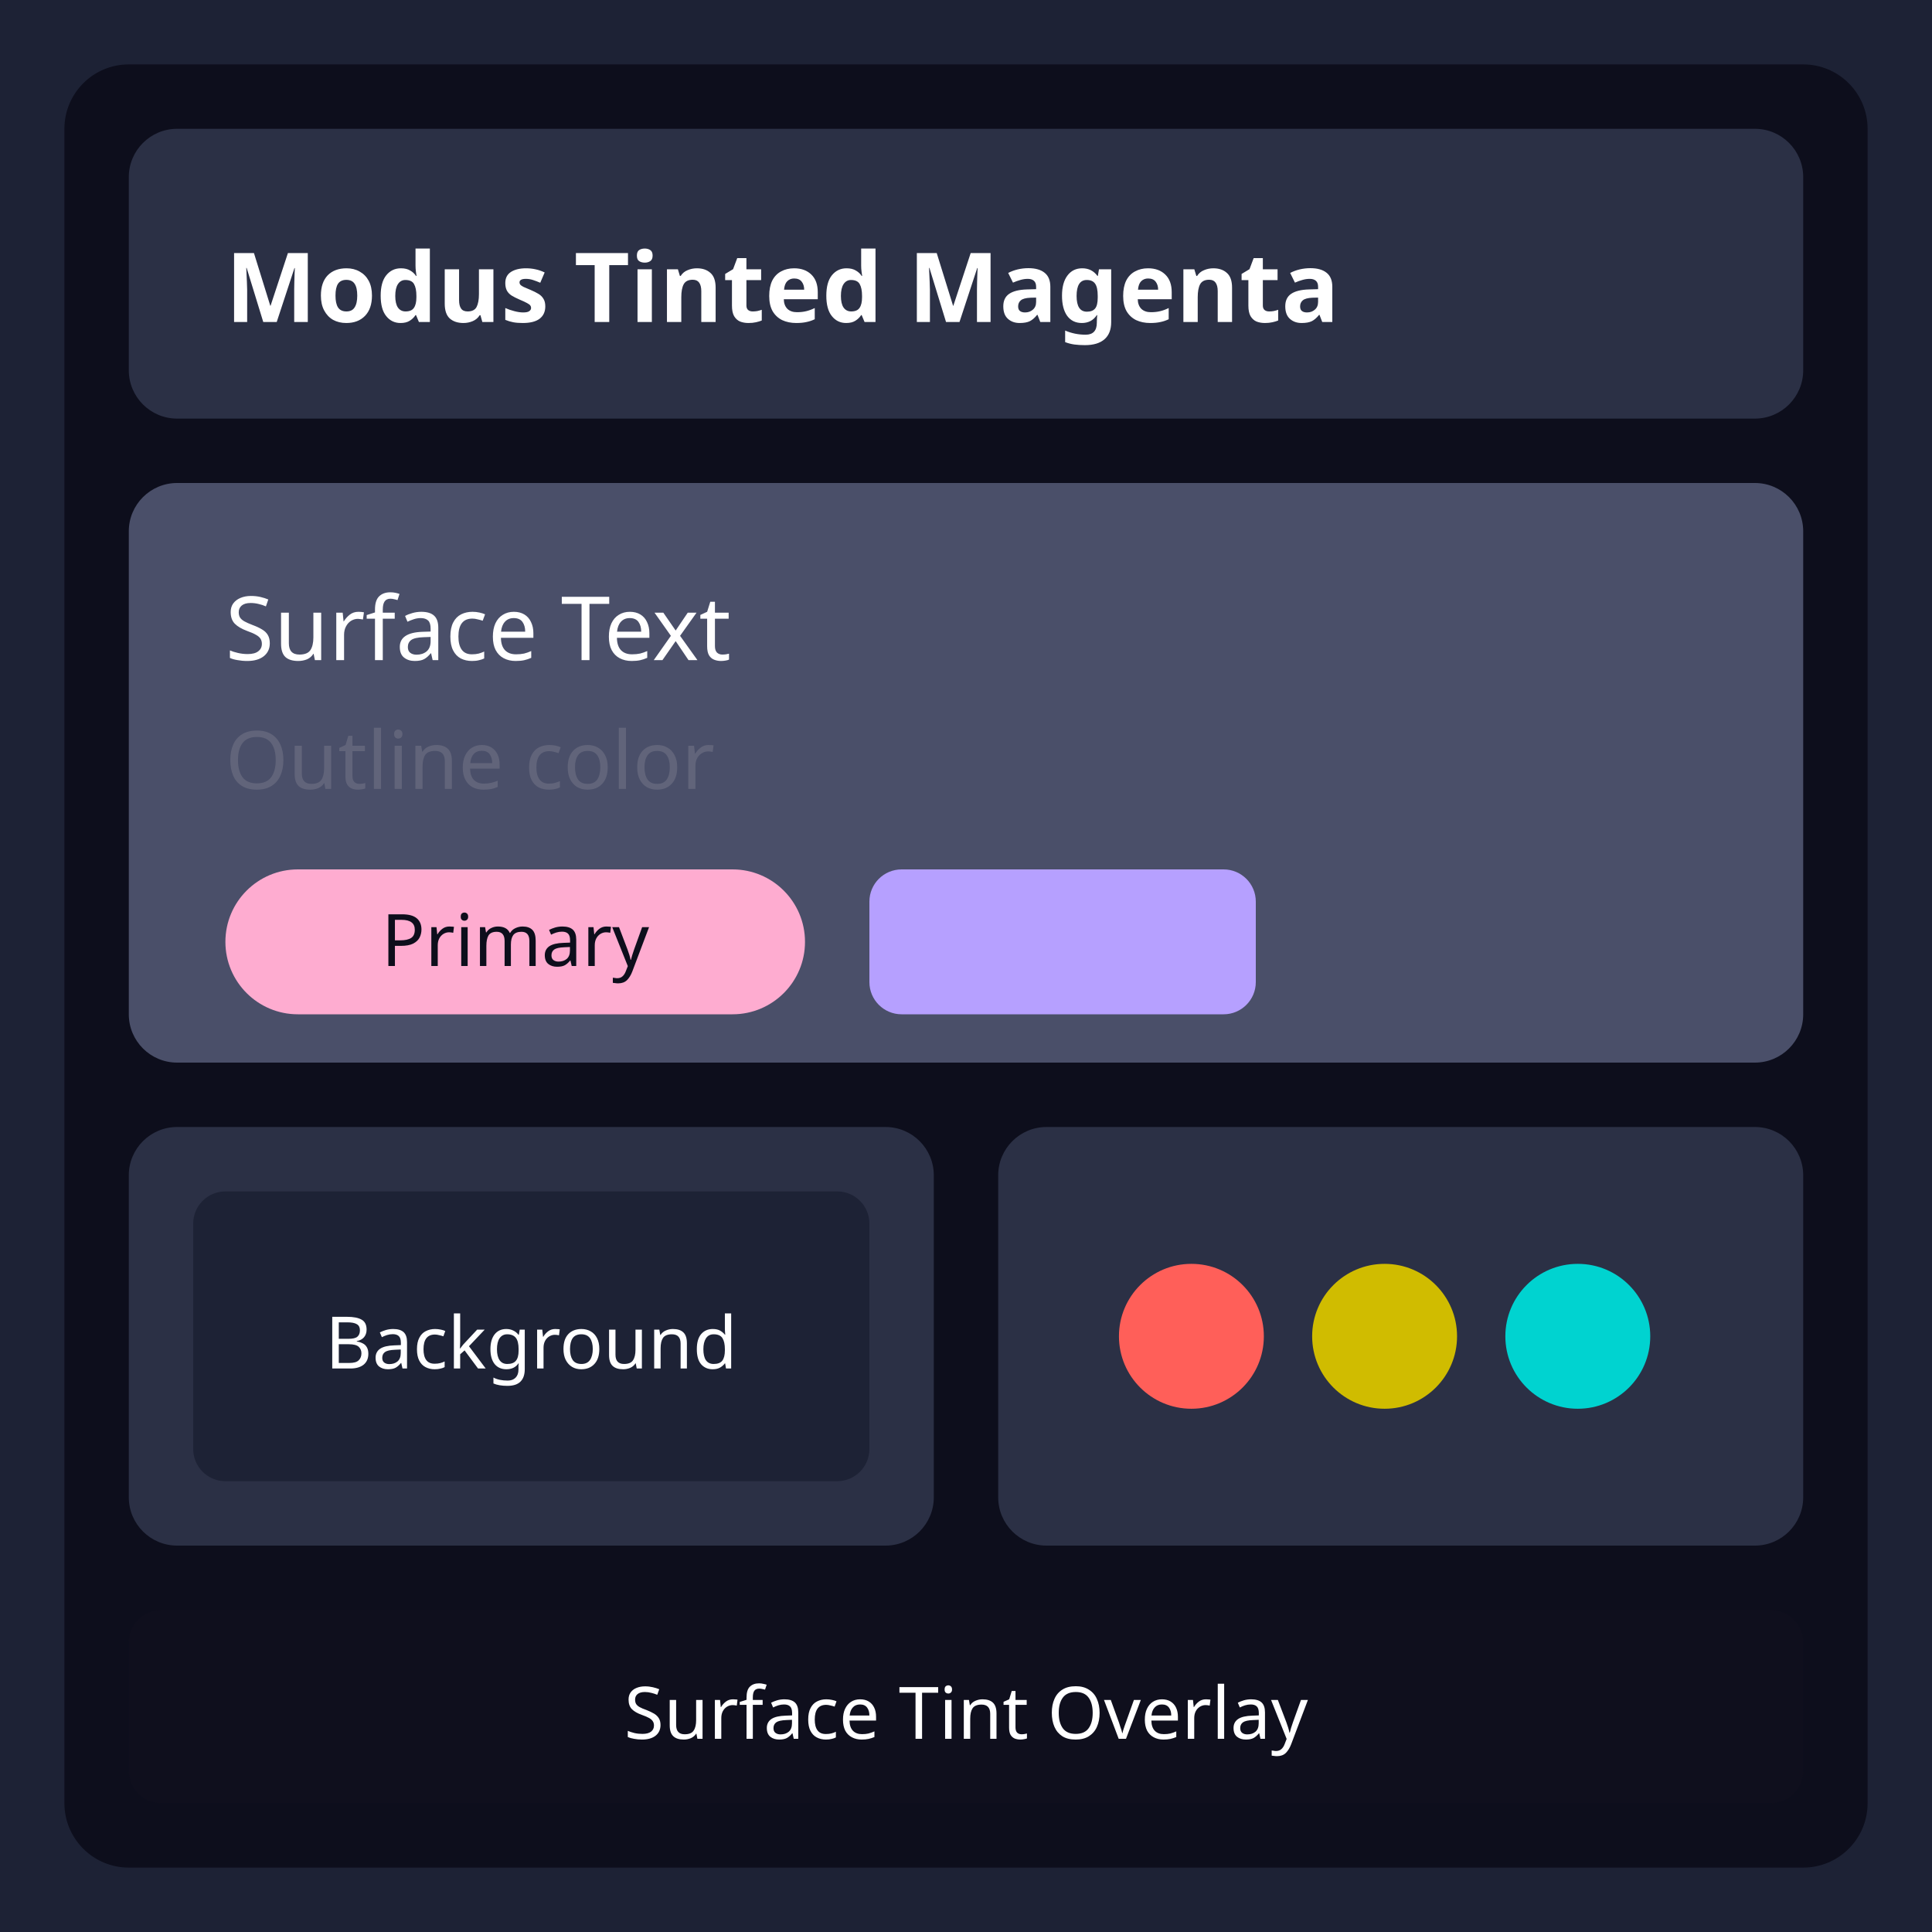
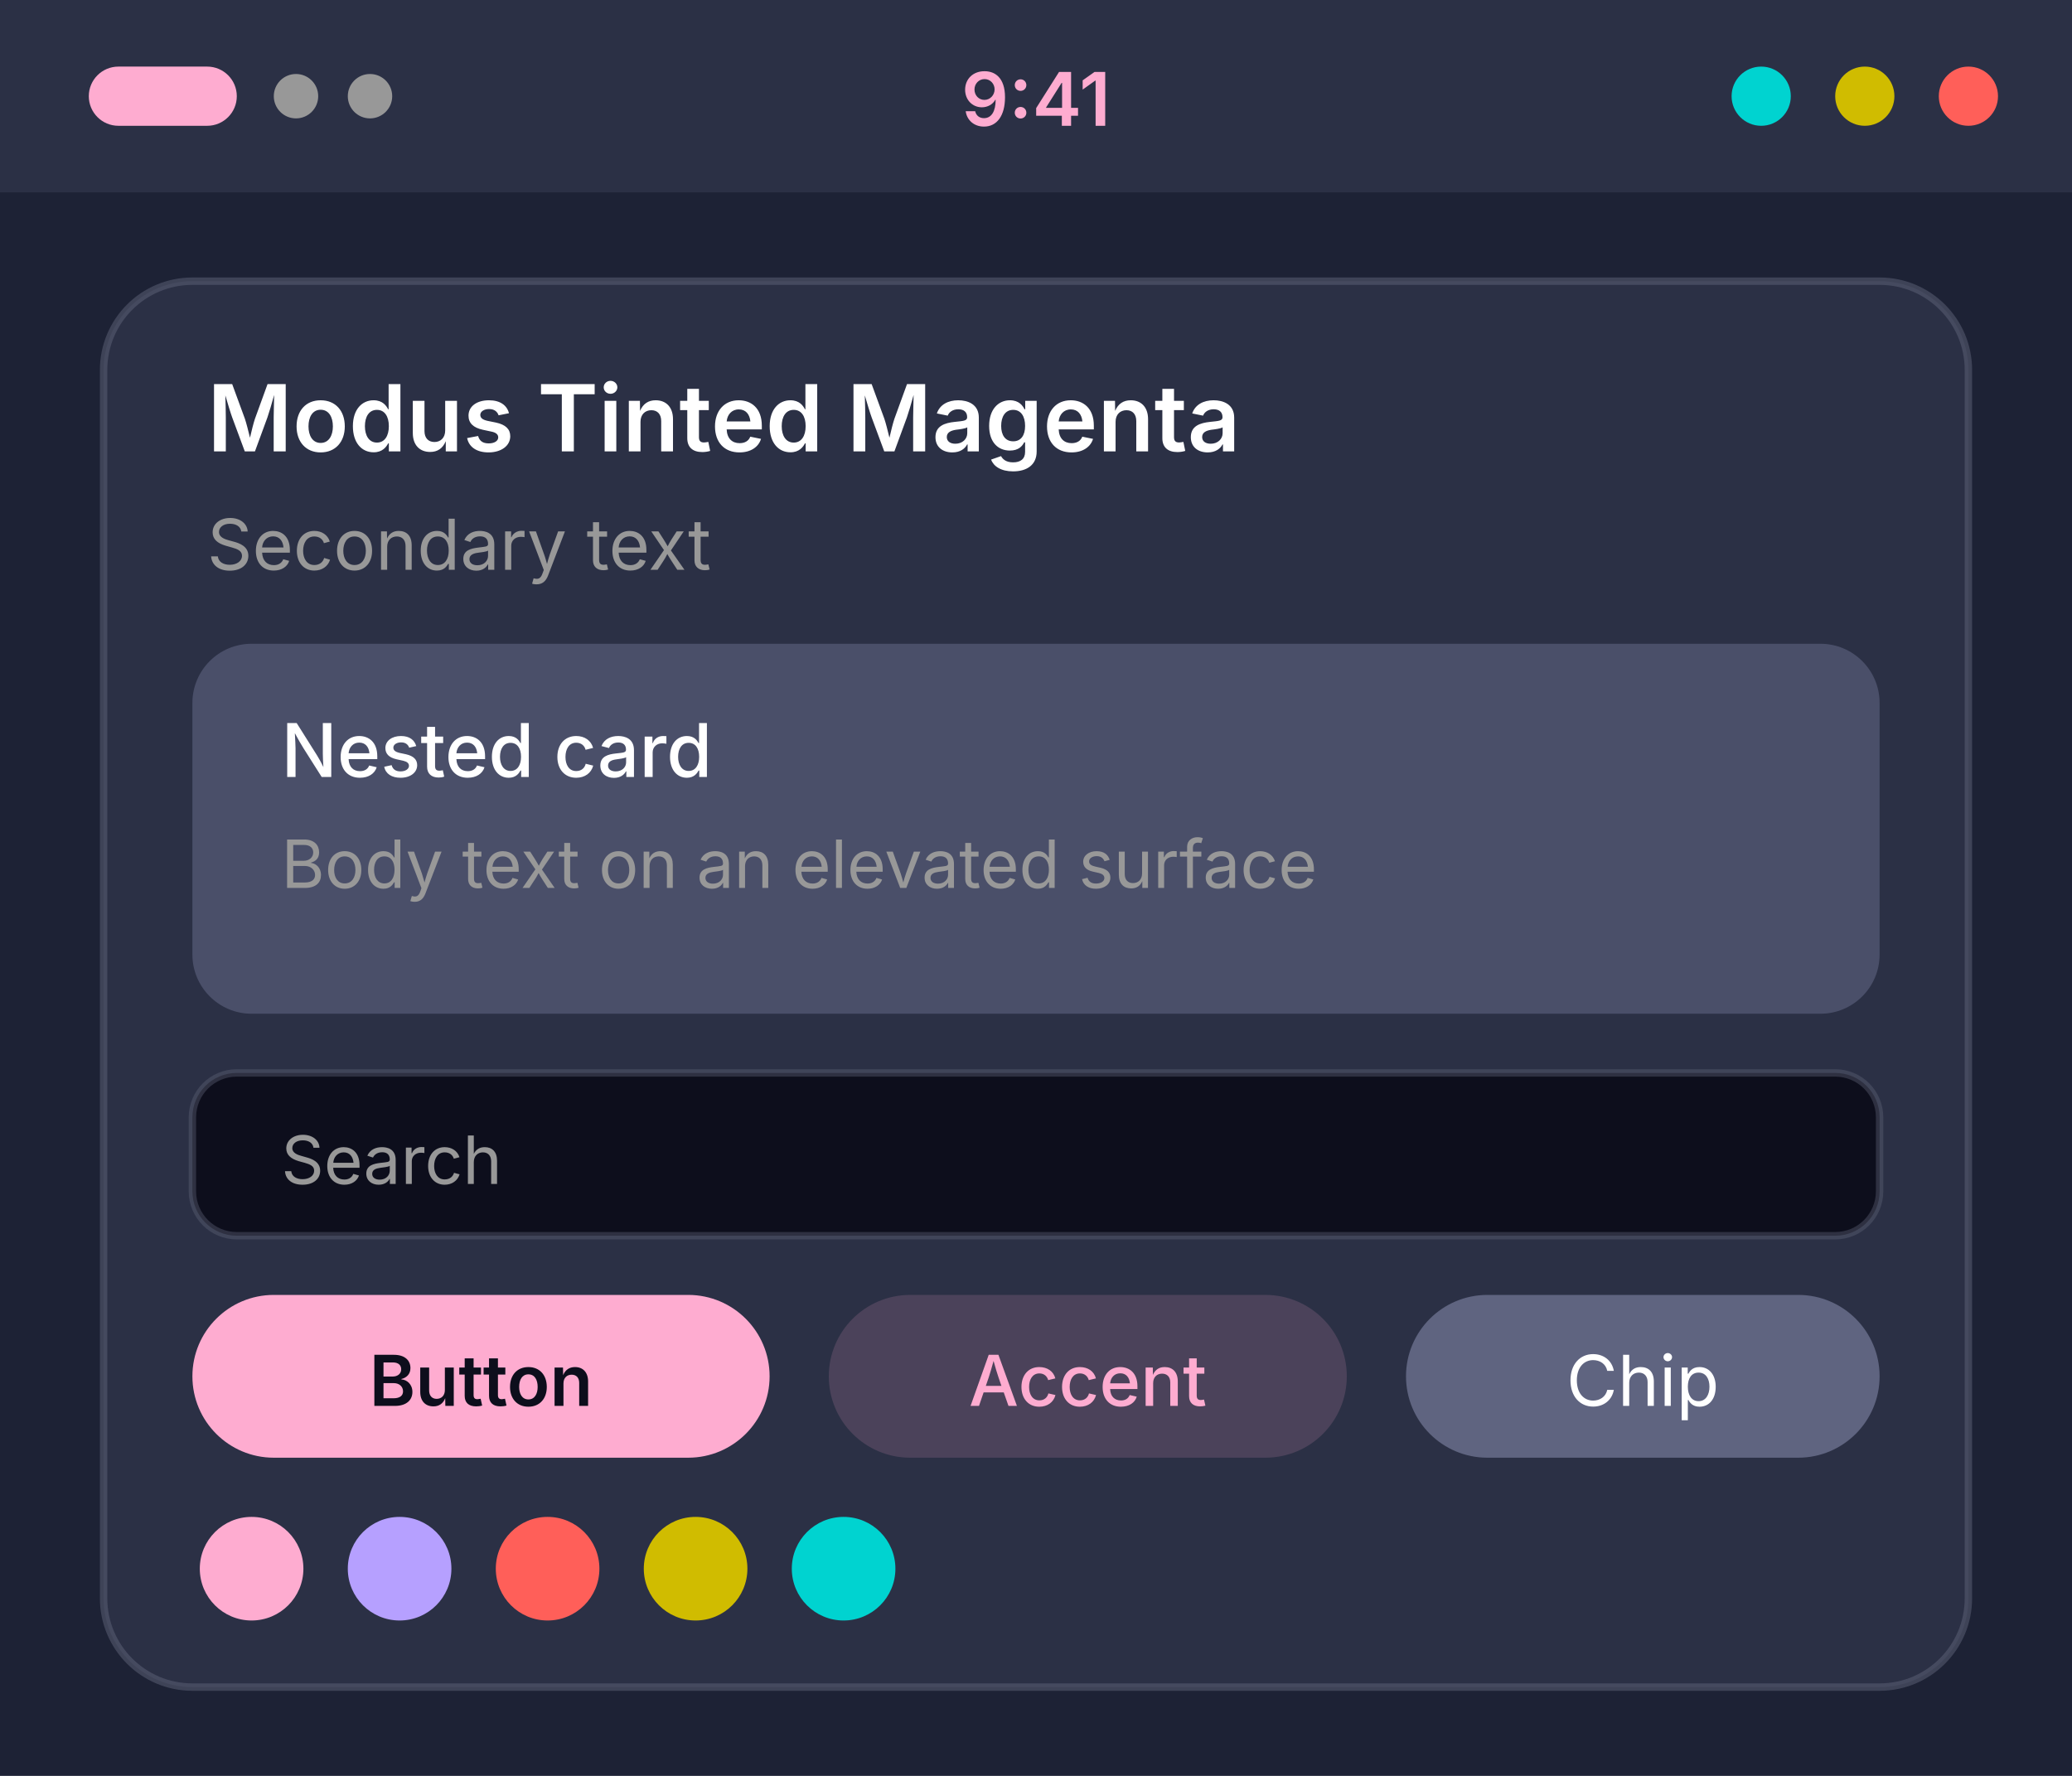
- <svg xmlns="http://www.w3.org/2000/svg" width="240" height="240" viewBox="0 0 240 240">
+ <svg xmlns="http://www.w3.org/2000/svg" width="280" height="240" viewBox="0 0 280 240">
  <g transform="translate(0, 0)">
-     <rect width="240" height="240" fill="#1d2235" />
-     <rect x="8" y="8" width="224" height="224" rx="8" fill="#0d0e1c" />
-     <rect x="16" y="16" width="208" height="36" rx="6" fill="#2b3045" />
-     <text x="28" y="40" font-family="system-ui, sans-serif" font-size="12" font-weight="600" fill="#ffffff">Modus Tinted Magenta</text>
-     <rect x="16" y="60" width="208" height="72" rx="6" fill="#4a4f69" />
-     <text x="28" y="82" font-family="system-ui, sans-serif" font-size="11" fill="#ffffff">Surface Text</text>
-     <text x="28" y="98" font-family="system-ui, sans-serif" font-size="10" fill="#61647a">Outline color</text>
-     <rect x="28" y="108" width="72" height="18" rx="9" fill="#feacd0" />
-     <text x="64" y="120" font-family="system-ui, sans-serif" font-size="9" text-anchor="middle" fill="#0d0e1c">Primary</text>
-     <rect x="108" y="108" width="48" height="18" rx="4" fill="#b6a0ff" />
-     <rect x="16" y="140" width="100" height="52" rx="6" fill="#2b3045" />
-     <rect x="24" y="148" width="84" height="36" rx="4" fill="#1d2235" />
-     <text x="66" y="170" font-family="system-ui, sans-serif" font-size="9" text-anchor="middle" fill="#ffffff">Background</text>
-     <rect x="124" y="140" width="100" height="52" rx="6" fill="#2b3045" />
-     <circle cx="148" cy="166" r="9" fill="#ff5f59" />
-     <circle cx="172" cy="166" r="9" fill="#d0bc00" />
-     <circle cx="196" cy="166" r="9" fill="#00d3d0" />
-     <rect x="16" y="200" width="208" height="24" rx="4" fill="#1a1224" opacity="0.15" />
-     <text x="120" y="216" font-family="system-ui, sans-serif" font-size="9" text-anchor="middle" fill="#ffffff">Surface Tint Overlay</text>
+     <rect width="280" height="240" fill="#1d2235" />
+     <rect width="280" height="26" fill="#2b3045" />
+     <rect x="12" y="9" width="20" height="8" rx="4" fill="#feacd0" />
+     <circle cx="40" cy="13" r="3" fill="#989898" />
+     <circle cx="50" cy="13" r="3" fill="#989898" />
+     <text x="140" y="17" font-family="system-ui, -apple-system, Segoe UI, sans-serif" font-size="10" font-weight="600" text-anchor="middle" fill="#feacd0">9:41</text>
+     <circle cx="238" cy="13" r="4" fill="#00d3d0" />
+     <circle cx="252" cy="13" r="4" fill="#d0bc00" />
+     <circle cx="266" cy="13" r="4" fill="#ff5f59" />
+     <rect x="14" y="38" width="252" height="190" rx="12" fill="#2b3045" stroke="#61647a" stroke-opacity="0.5" />
+     <text x="28" y="61" font-family="system-ui, -apple-system, Segoe UI, sans-serif" font-size="12.5" font-weight="600" fill="#ffffff">Modus Tinted Magenta</text>
+     <text x="28" y="77" font-family="system-ui, -apple-system, Segoe UI, sans-serif" font-size="9.5" fill="#989898">Secondary text</text>
+     <rect x="26" y="87" width="228" height="50" rx="8" fill="#4a4f69" />
+     <text x="38" y="105" font-family="system-ui, -apple-system, Segoe UI, sans-serif" font-size="10" font-weight="500" fill="#ffffff">Nested card</text>
+     <text x="38" y="120" font-family="system-ui, -apple-system, Segoe UI, sans-serif" font-size="9" fill="#989898">Body text on an elevated surface</text>
+     <rect x="26" y="145" width="228" height="22" rx="6" fill="#0d0e1c" stroke="#61647a" stroke-opacity="0.4" />
+     <text x="38" y="160" font-family="system-ui, -apple-system, Segoe UI, sans-serif" font-size="9" fill="#989898">Search</text>
+     <rect x="26" y="175" width="78" height="22" rx="11" fill="#feacd0" />
+     <text x="65" y="190" font-family="system-ui, -apple-system, Segoe UI, sans-serif" font-size="9.5" font-weight="600" text-anchor="middle" fill="#0d0e1c">Button</text>
+     <rect x="112" y="175" width="70" height="22" rx="11" fill="#feacd0" fill-opacity="0.15" />
+     <text x="147" y="190" font-family="system-ui, -apple-system, Segoe UI, sans-serif" font-size="9.5" font-weight="500" text-anchor="middle" fill="#feacd0">Accent</text>
+     <rect x="190" y="175" width="64" height="22" rx="11" fill="#5f6480" />
+     <text x="222" y="190" font-family="system-ui, -apple-system, Segoe UI, sans-serif" font-size="9.5" text-anchor="middle" fill="#ffffff">Chip</text>
+     <circle cx="34" cy="212" r="7" fill="#feacd0" />
+     <circle cx="54" cy="212" r="7" fill="#b6a0ff" />
+     <circle cx="74" cy="212" r="7" fill="#ff5f59" />
+     <circle cx="94" cy="212" r="7" fill="#d0bc00" />
+     <circle cx="114" cy="212" r="7" fill="#00d3d0" />
  </g>
</svg>
